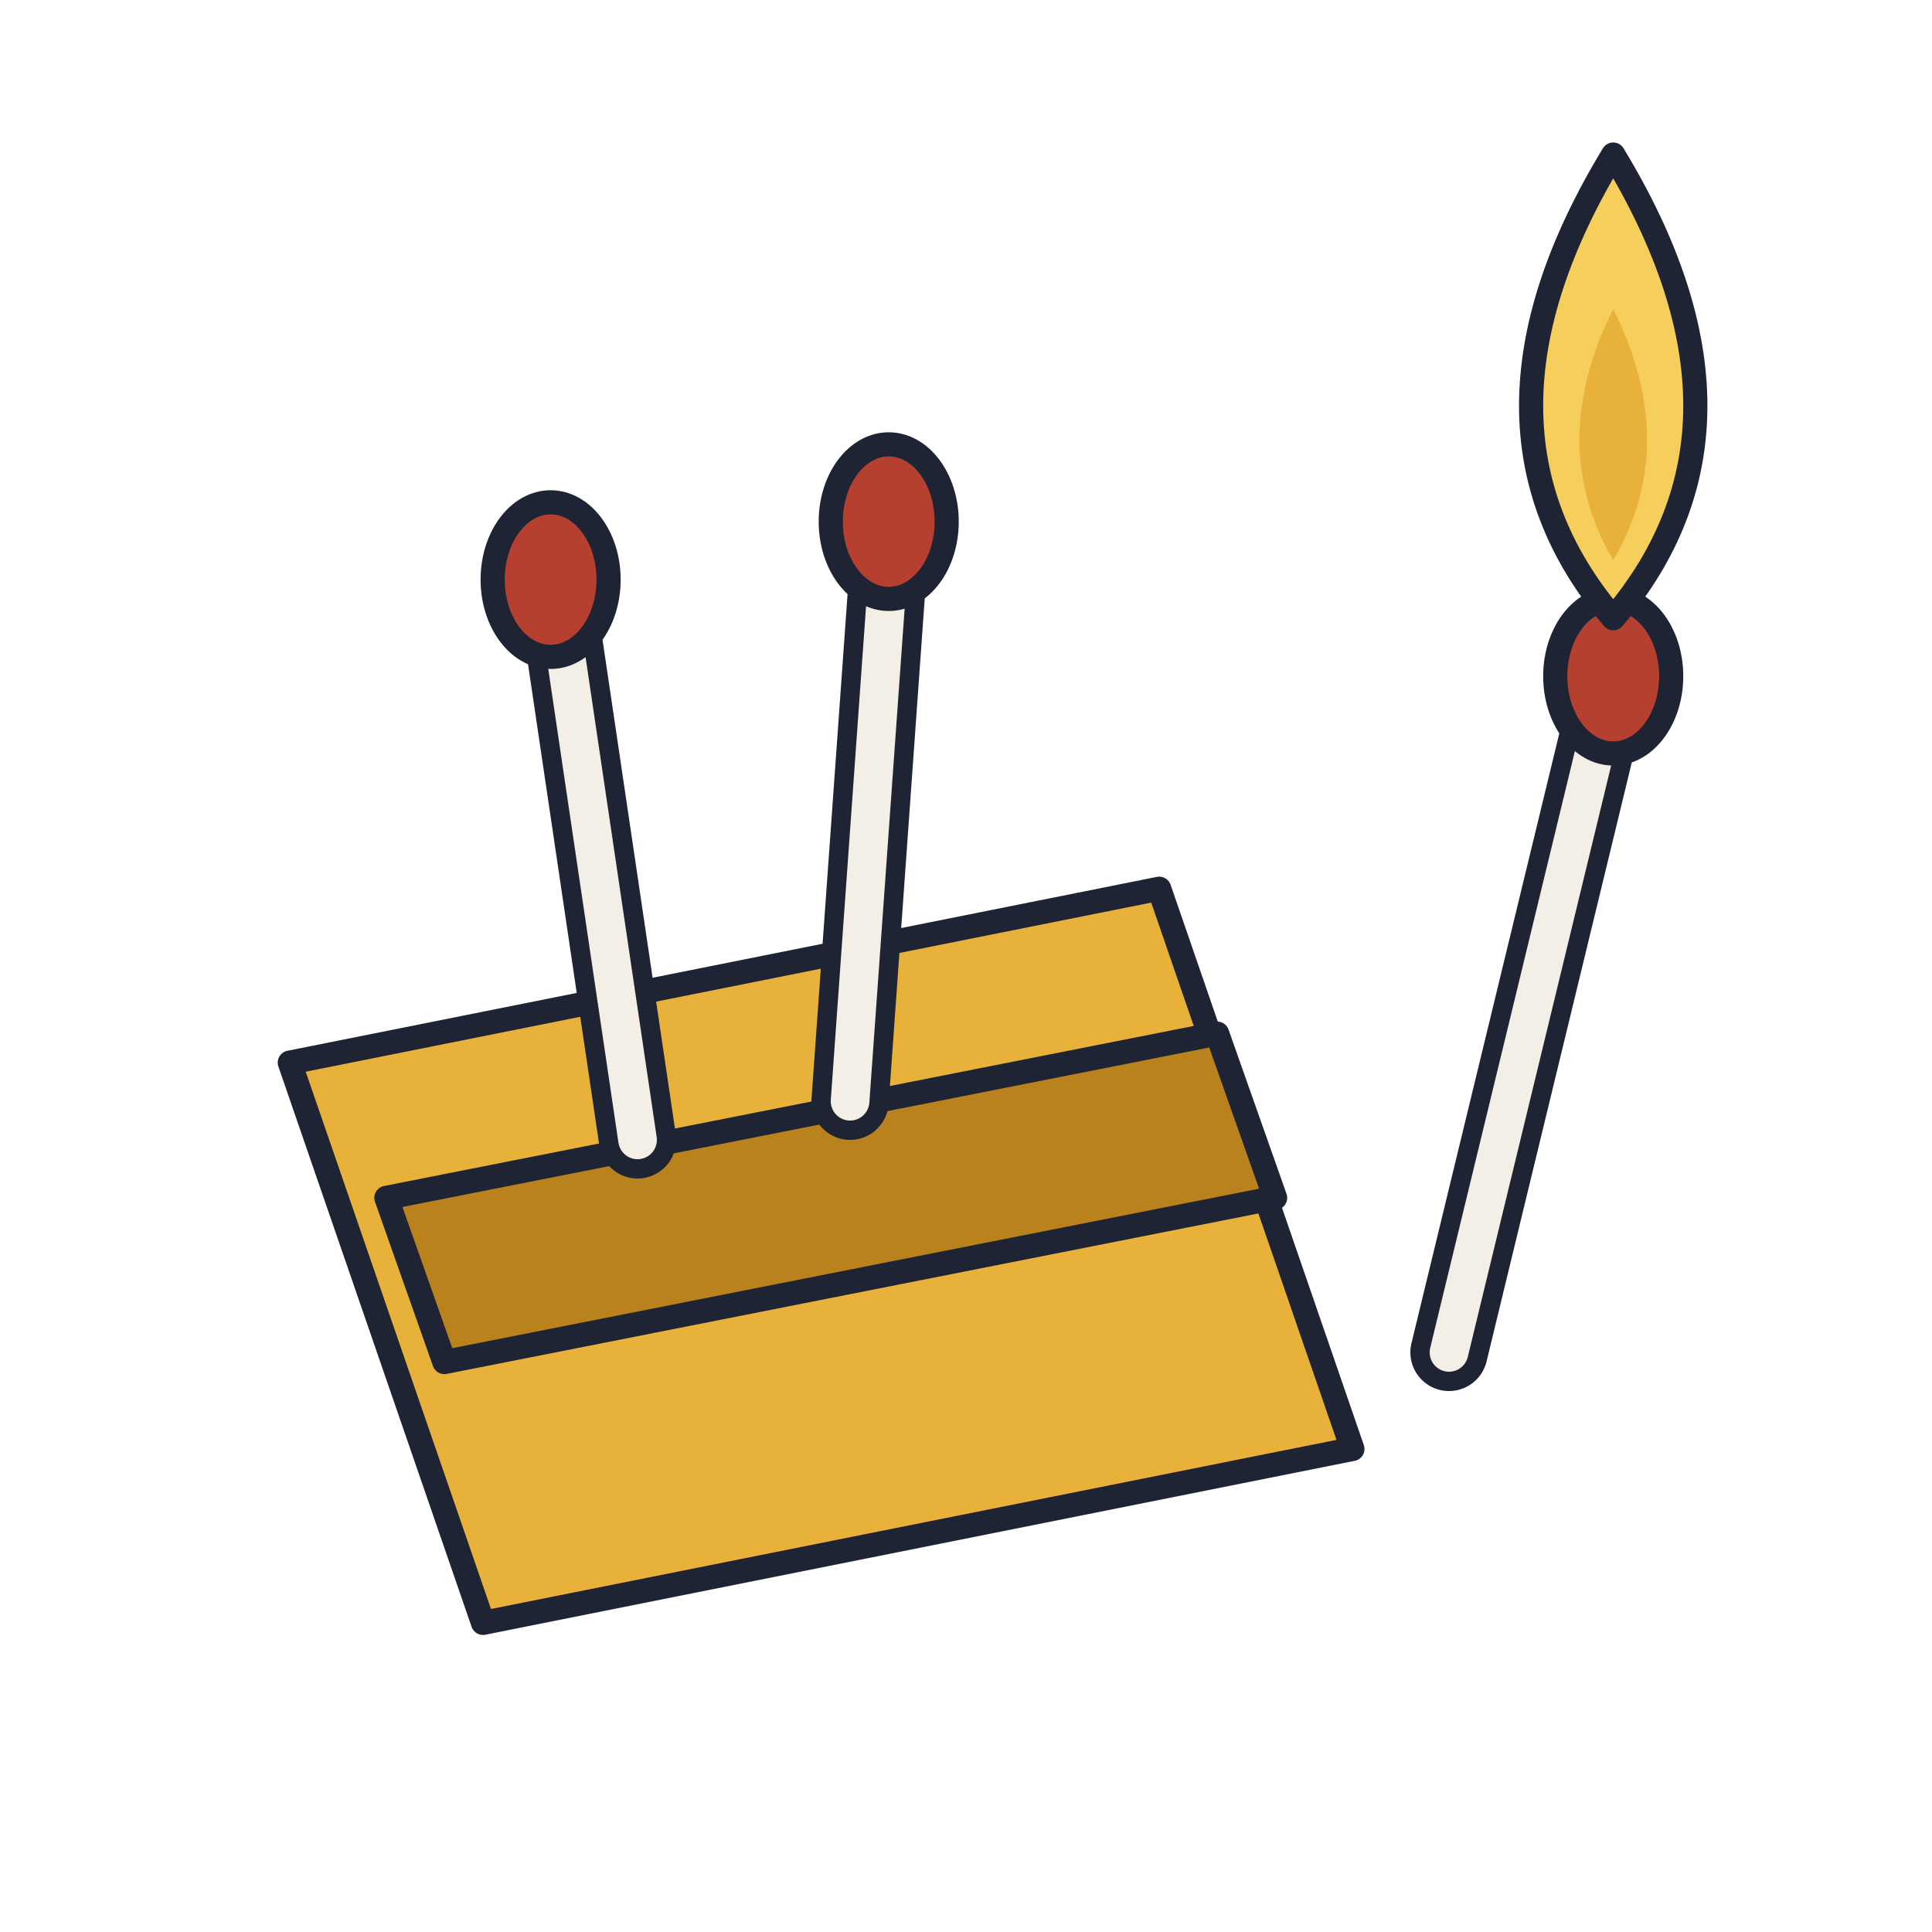
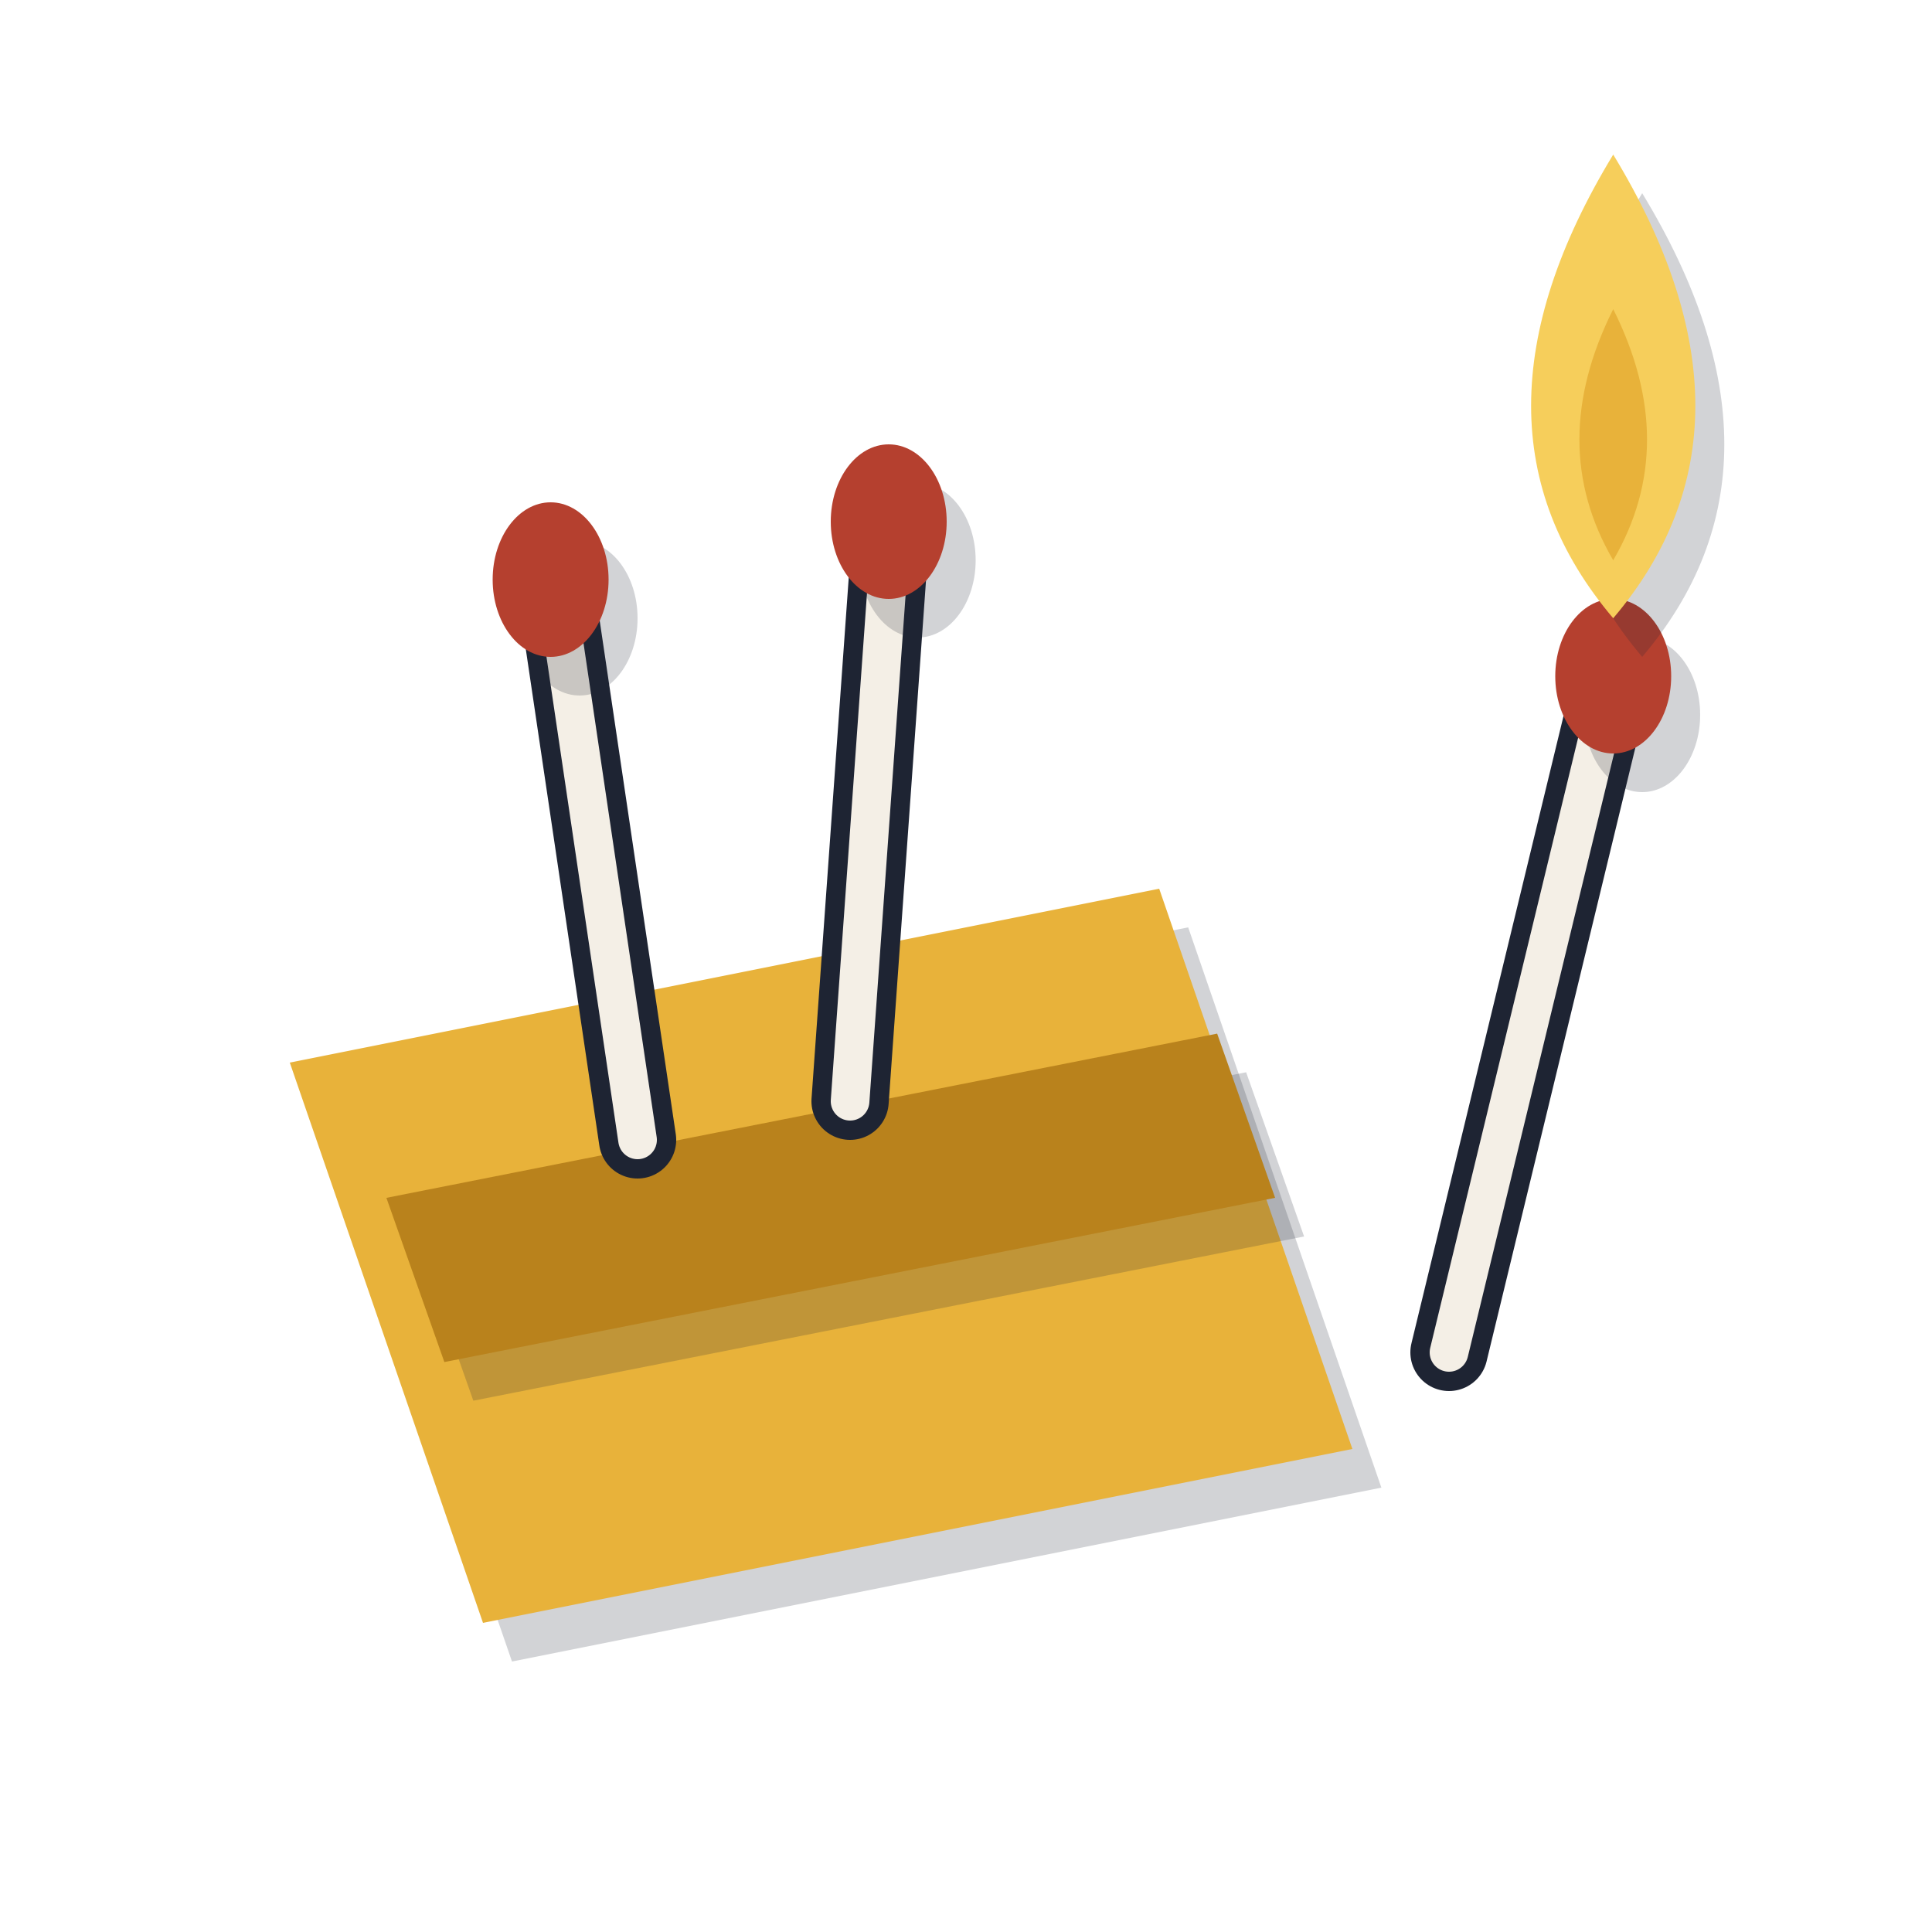
<svg xmlns="http://www.w3.org/2000/svg" viewBox="0 0 200 200" role="img" aria-label="Сірники">
-   <g stroke="#1E2433" stroke-width="2.5" stroke-linejoin="round" stroke-linecap="round">
-     <path d="M30 110L120 92L140 150L50 168Z" fill="#E8B23A" />
-     <path d="M40 124L126 107L132 124L46 141Z" fill="#B9821C" />
-     <path d="M66 118L58 64" fill="none" stroke-width="8" />
+   <g stroke-linejoin="round" stroke-linecap="round">
+     <path d="M30 110L120 92L140 150L50 168Z" fill="#1E2433" stroke="none" opacity="0.20" transform="translate(3 4)" />
+     <path d="M30 110L120 92L140 150L50 168Z" fill="#E8B23A" stroke="none" />
+     <path d="M40 124L126 107L132 124L46 141Z" fill="#1E2433" stroke="none" opacity="0.20" transform="translate(3 4)" />
+     <path d="M40 124L126 107L132 124L46 141Z" fill="#B9821C" stroke="none" />
+     <path d="M66 118L58 64" fill="none" stroke-width="8" stroke="#1E2433" />
    <path d="M66 118L58 64" fill="none" stroke="#F4EFE6" stroke-width="4" />
-     <ellipse cx="57" cy="60" rx="6" ry="8" fill="#B5402F" />
-     <path d="M88 114L92 58" fill="none" stroke-width="8" />
+     <ellipse cx="57" cy="60" rx="6" ry="8" fill="#1E2433" stroke="none" opacity="0.20" transform="translate(3 4)" />
+     <ellipse cx="57" cy="60" rx="6" ry="8" fill="#B5402F" stroke="none" />
+     <path d="M88 114L92 58" fill="none" stroke-width="8" stroke="#1E2433" />
    <path d="M88 114L92 58" fill="none" stroke="#F4EFE6" stroke-width="4" />
-     <ellipse cx="92" cy="54" rx="6" ry="8" fill="#B5402F" />
-     <path d="M150 140L166 74" fill="none" stroke-width="8" />
+     <ellipse cx="92" cy="54" rx="6" ry="8" fill="#1E2433" stroke="none" opacity="0.20" transform="translate(3 4)" />
+     <ellipse cx="92" cy="54" rx="6" ry="8" fill="#B5402F" stroke="none" />
+     <path d="M150 140L166 74" fill="none" stroke-width="8" stroke="#1E2433" />
    <path d="M150 140L166 74" fill="none" stroke="#F4EFE6" stroke-width="4" />
-     <ellipse cx="167" cy="70" rx="6" ry="8" fill="#B5402F" />
+     <ellipse cx="167" cy="70" rx="6" ry="8" fill="#1E2433" stroke="none" opacity="0.20" transform="translate(3 4)" />
+     <ellipse cx="167" cy="70" rx="6" ry="8" fill="#B5402F" stroke="none" />
    <g id="flame">
-       <path d="M167 64Q150 44 167 16Q184 44 167 64Z" fill="#F6CE5B" />
+       <path d="M167 64Q150 44 167 16Q184 44 167 64Z" fill="#1E2433" stroke="none" opacity="0.20" transform="translate(3 4)" />
+       <path d="M167 64Q150 44 167 16Q184 44 167 64Z" fill="#F6CE5B" stroke="none" />
      <path d="M167 58Q160 46 167 32Q174 46 167 58Z" fill="#E8B23A" stroke="none" />
    </g>
  </g>
</svg>
